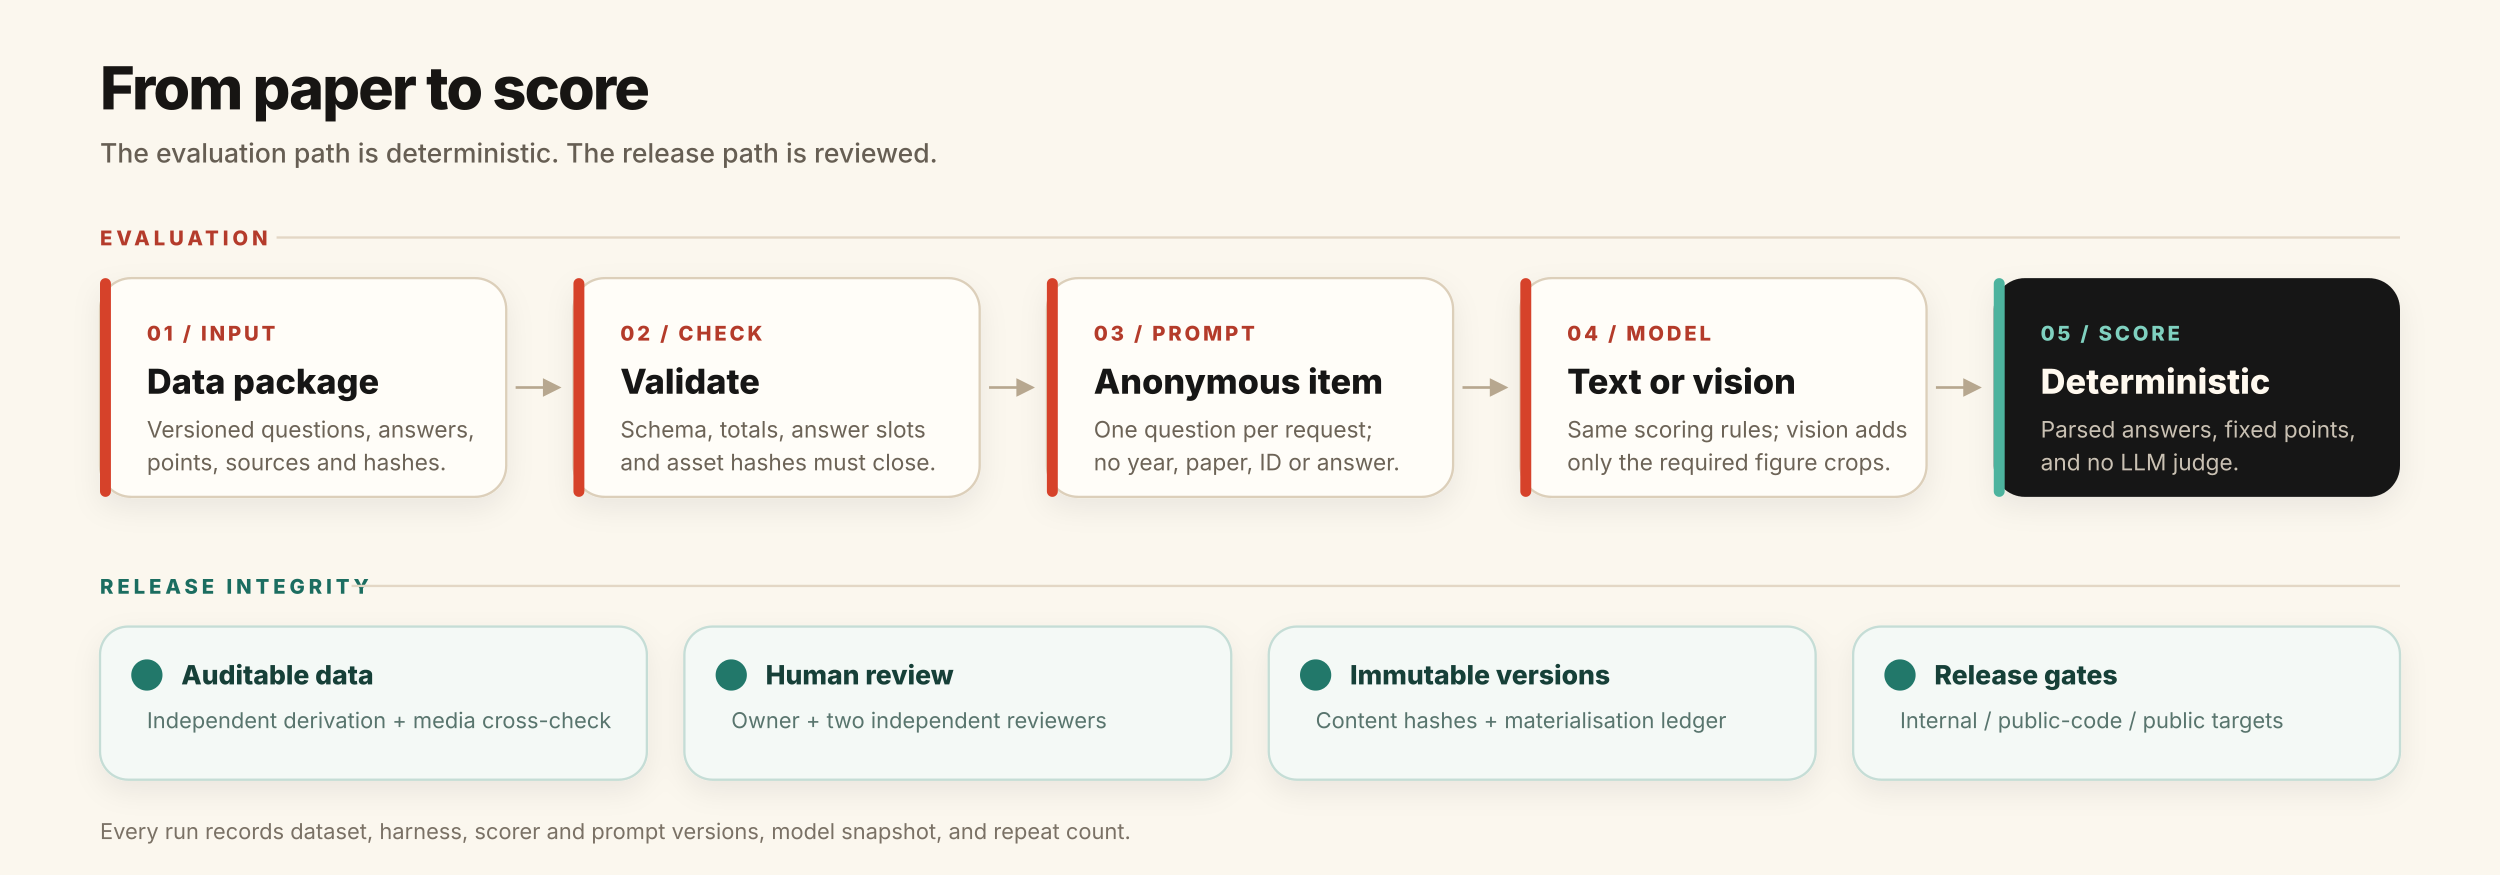
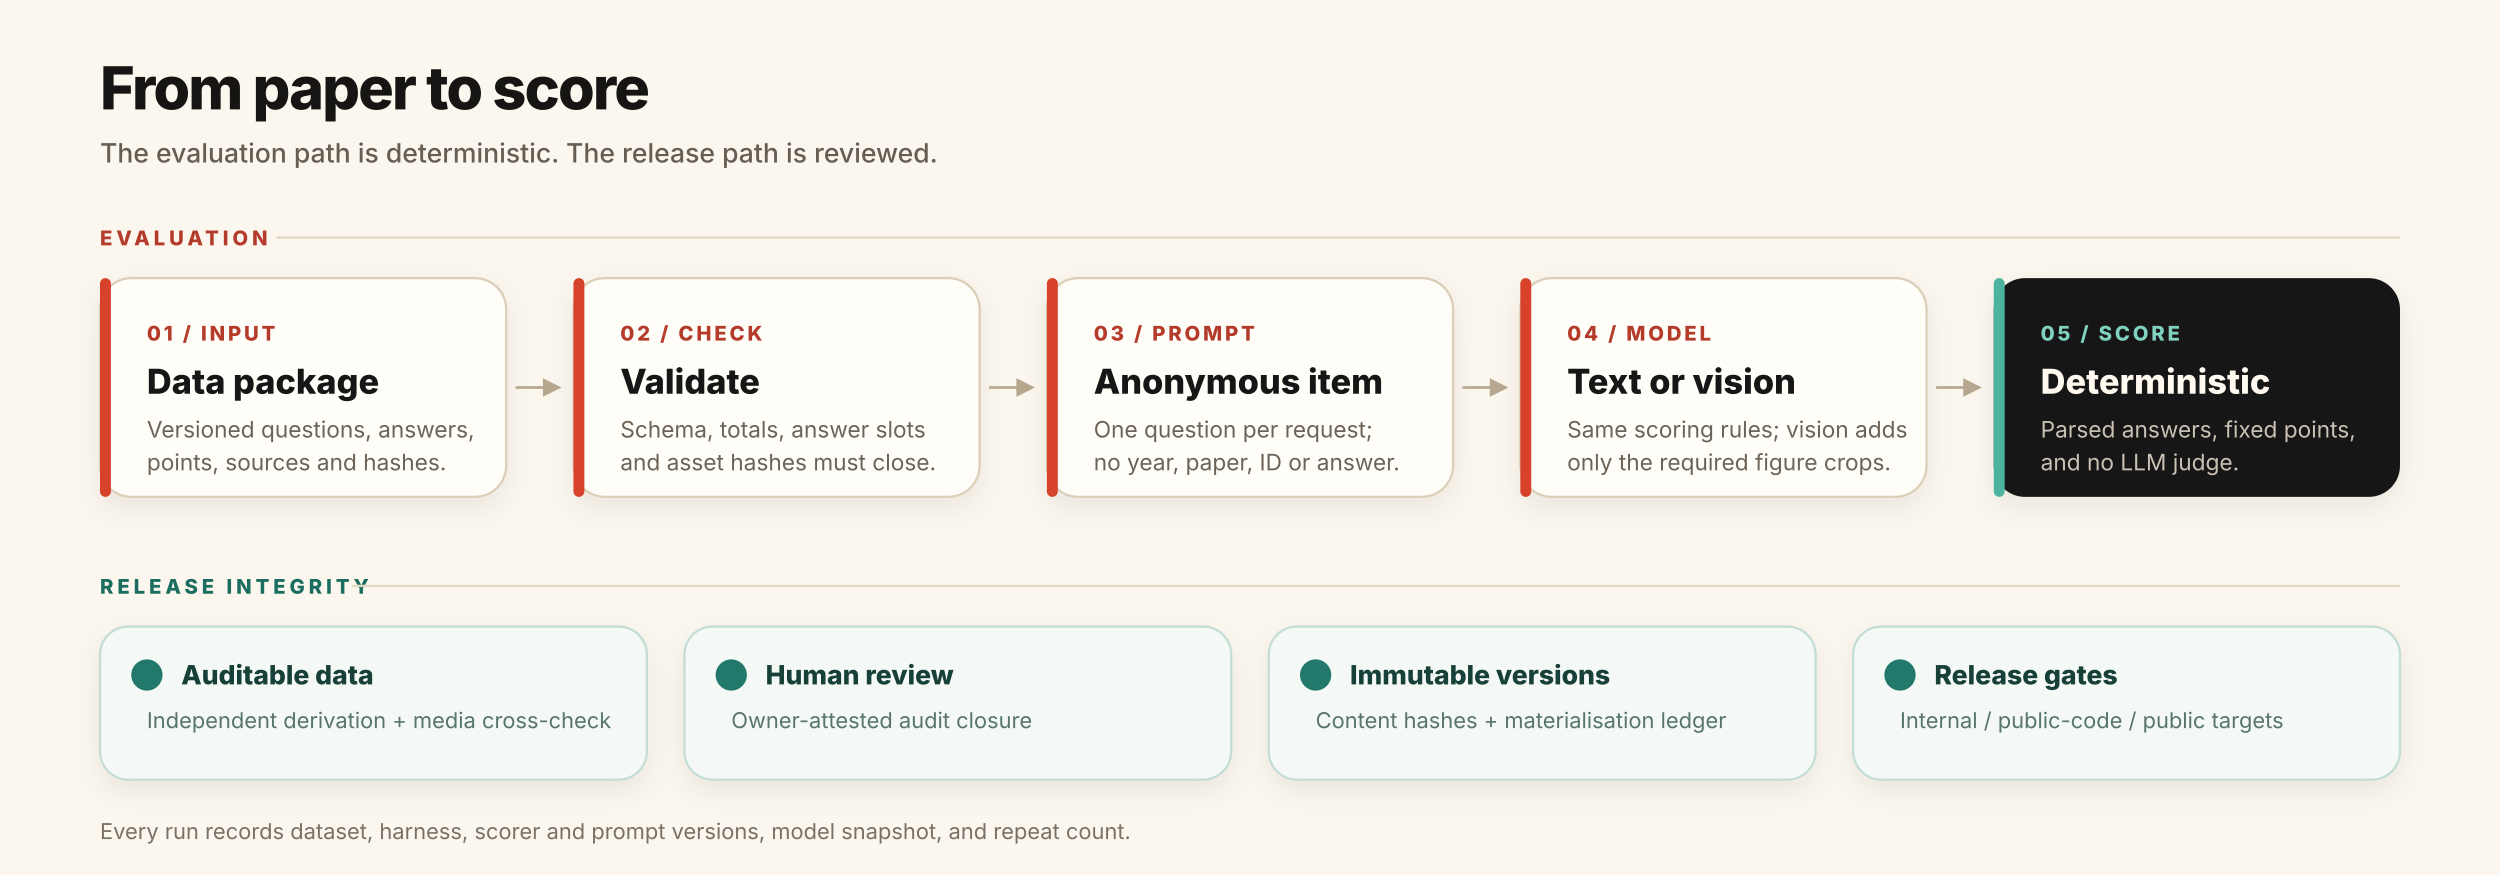
<svg xmlns="http://www.w3.org/2000/svg" width="1600" height="560" viewBox="0 0 1600 560" role="img" aria-labelledby="title desc">
  <defs>
    <filter id="shadow" x="-20%" y="-30%" width="150%" height="180%">
      <feDropShadow dx="0" dy="7" stdDeviation="9" flood-color="#2D2115" flood-opacity="0.07" />
    </filter>
    <marker id="arrow" viewBox="0 0 10 10" refX="8" refY="5" markerWidth="7" markerHeight="7" orient="auto-start-reverse">
      <path d="M0 0L10 5L0 10Z" fill="#B7A78F" />
    </marker>
  </defs>
  <rect width="1600" height="560" fill="#FBF7EE" />
  <text x="64" y="70" fill="#171513" font-family="Inter, 'SF Pro Display', 'Segoe UI', 'Noto Sans', sans-serif" font-size="38" font-weight="800" letter-spacing="-1.2">From paper to score</text>
  <text x="64" y="104" fill="#665E53" font-family="Inter, 'SF Pro Text', 'Segoe UI', 'Noto Sans', sans-serif" font-size="17" font-weight="500">The evaluation path is deterministic. The release path is reviewed.</text>
  <g font-family="Inter, 'SF Pro Text', 'Segoe UI', 'Noto Sans', sans-serif">
    <text x="64" y="157" fill="#B43B2B" font-size="13" font-weight="800" letter-spacing="2.5">EVALUATION</text>
    <line x1="177" y1="152" x2="1536" y2="152" stroke="#E3D7C5" stroke-width="1.5" />
    <g filter="url(#shadow)">
      <rect x="64" y="178" width="260" height="140" rx="20" fill="#FFFDF8" stroke="#DCCFBA" stroke-width="1.5" />
      <rect x="64" y="178" width="7" height="140" rx="3.5" fill="#D6422B" />
      <text x="94" y="218" fill="#B43B2B" font-size="13" font-weight="800" letter-spacing="1.8">01 / INPUT</text>
      <text x="94" y="252" fill="#171513" font-size="22" font-weight="780">Data package</text>
      <text x="94" y="280" fill="#6C6357" font-size="14.5">Versioned questions, answers,</text>
      <text x="94" y="301" fill="#6C6357" font-size="14.5">points, sources and hashes.</text>
      <rect x="367" y="178" width="260" height="140" rx="20" fill="#FFFDF8" stroke="#DCCFBA" stroke-width="1.5" />
      <rect x="367" y="178" width="7" height="140" rx="3.5" fill="#D6422B" />
      <text x="397" y="218" fill="#B43B2B" font-size="13" font-weight="800" letter-spacing="1.8">02 / CHECK</text>
      <text x="397" y="252" fill="#171513" font-size="22" font-weight="780">Validate</text>
      <text x="397" y="280" fill="#6C6357" font-size="14.5">Schema, totals, answer slots</text>
      <text x="397" y="301" fill="#6C6357" font-size="14.5">and asset hashes must close.</text>
      <rect x="670" y="178" width="260" height="140" rx="20" fill="#FFFDF8" stroke="#DCCFBA" stroke-width="1.5" />
      <rect x="670" y="178" width="7" height="140" rx="3.5" fill="#D6422B" />
      <text x="700" y="218" fill="#B43B2B" font-size="13" font-weight="800" letter-spacing="1.8">03 / PROMPT</text>
      <text x="700" y="252" fill="#171513" font-size="22" font-weight="780">Anonymous item</text>
      <text x="700" y="280" fill="#6C6357" font-size="14.5">One question per request;</text>
      <text x="700" y="301" fill="#6C6357" font-size="14.5">no year, paper, ID or answer.</text>
      <rect x="973" y="178" width="260" height="140" rx="20" fill="#FFFDF8" stroke="#DCCFBA" stroke-width="1.5" />
      <rect x="973" y="178" width="7" height="140" rx="3.5" fill="#D6422B" />
      <text x="1003" y="218" fill="#B43B2B" font-size="13" font-weight="800" letter-spacing="1.8">04 / MODEL</text>
      <text x="1003" y="252" fill="#171513" font-size="22" font-weight="780">Text or vision</text>
      <text x="1003" y="280" fill="#6C6357" font-size="14.5">Same scoring rules; vision adds</text>
      <text x="1003" y="301" fill="#6C6357" font-size="14.5">only the required figure crops.</text>
      <rect x="1276" y="178" width="260" height="140" rx="20" fill="#171513" />
      <rect x="1276" y="178" width="7" height="140" rx="3.5" fill="#4DB39E" />
      <text x="1306" y="218" fill="#7FD1C0" font-size="13" font-weight="800" letter-spacing="1.8">05 / SCORE</text>
      <text x="1306" y="252" fill="#FFF9EF" font-size="22" font-weight="780">Deterministic</text>
      <text x="1306" y="280" fill="#C9C1B4" font-size="14.5">Parsed answers, fixed points,</text>
      <text x="1306" y="301" fill="#C9C1B4" font-size="14.5">and no LLM judge.</text>
    </g>
    <g stroke="#B7A78F" stroke-width="1.7" marker-end="url(#arrow)">
      <line x1="330" y1="248" x2="357" y2="248" />
      <line x1="633" y1="248" x2="660" y2="248" />
      <line x1="936" y1="248" x2="963" y2="248" />
      <line x1="1239" y1="248" x2="1266" y2="248" />
    </g>
    <text x="64" y="380" fill="#1B6D60" font-size="13" font-weight="800" letter-spacing="2.5">RELEASE INTEGRITY</text>
    <line x1="225" y1="375" x2="1536" y2="375" stroke="#E3D7C5" stroke-width="1.5" />
    <g filter="url(#shadow)">
      <rect x="64" y="401" width="350" height="98" rx="18" fill="#F4F9F6" stroke="#C5DDD6" stroke-width="1.5" />
      <circle cx="94" cy="432" r="10" fill="#20786A" />
      <text x="116" y="438" fill="#173F38" font-size="17" font-weight="780">Auditable data</text>
      <text x="94" y="466" fill="#58746D" font-size="14">Independent derivation + media cross-check</text>
      <rect x="438" y="401" width="350" height="98" rx="18" fill="#F4F9F6" stroke="#C5DDD6" stroke-width="1.5" />
      <circle cx="468" cy="432" r="10" fill="#20786A" />
      <text x="490" y="438" fill="#173F38" font-size="17" font-weight="780">Human review</text>
-       <text x="468" y="466" fill="#58746D" font-size="14">Owner + two independent reviewers</text>
+       <text x="468" y="466" fill="#58746D" font-size="14">Owner-attested audit closure</text>
      <rect x="812" y="401" width="350" height="98" rx="18" fill="#F4F9F6" stroke="#C5DDD6" stroke-width="1.5" />
      <circle cx="842" cy="432" r="10" fill="#20786A" />
      <text x="864" y="438" fill="#173F38" font-size="17" font-weight="780">Immutable versions</text>
      <text x="842" y="466" fill="#58746D" font-size="14">Content hashes + materialisation ledger</text>
      <rect x="1186" y="401" width="350" height="98" rx="18" fill="#F4F9F6" stroke="#C5DDD6" stroke-width="1.5" />
      <circle cx="1216" cy="432" r="10" fill="#20786A" />
      <text x="1238" y="438" fill="#173F38" font-size="17" font-weight="780">Release gates</text>
      <text x="1216" y="466" fill="#58746D" font-size="14">Internal / public-code / public targets</text>
    </g>
    <text x="64" y="537" fill="#7A7165" font-size="14">Every run records dataset, harness, scorer and prompt versions, model snapshot, and repeat count.</text>
  </g>
</svg>
